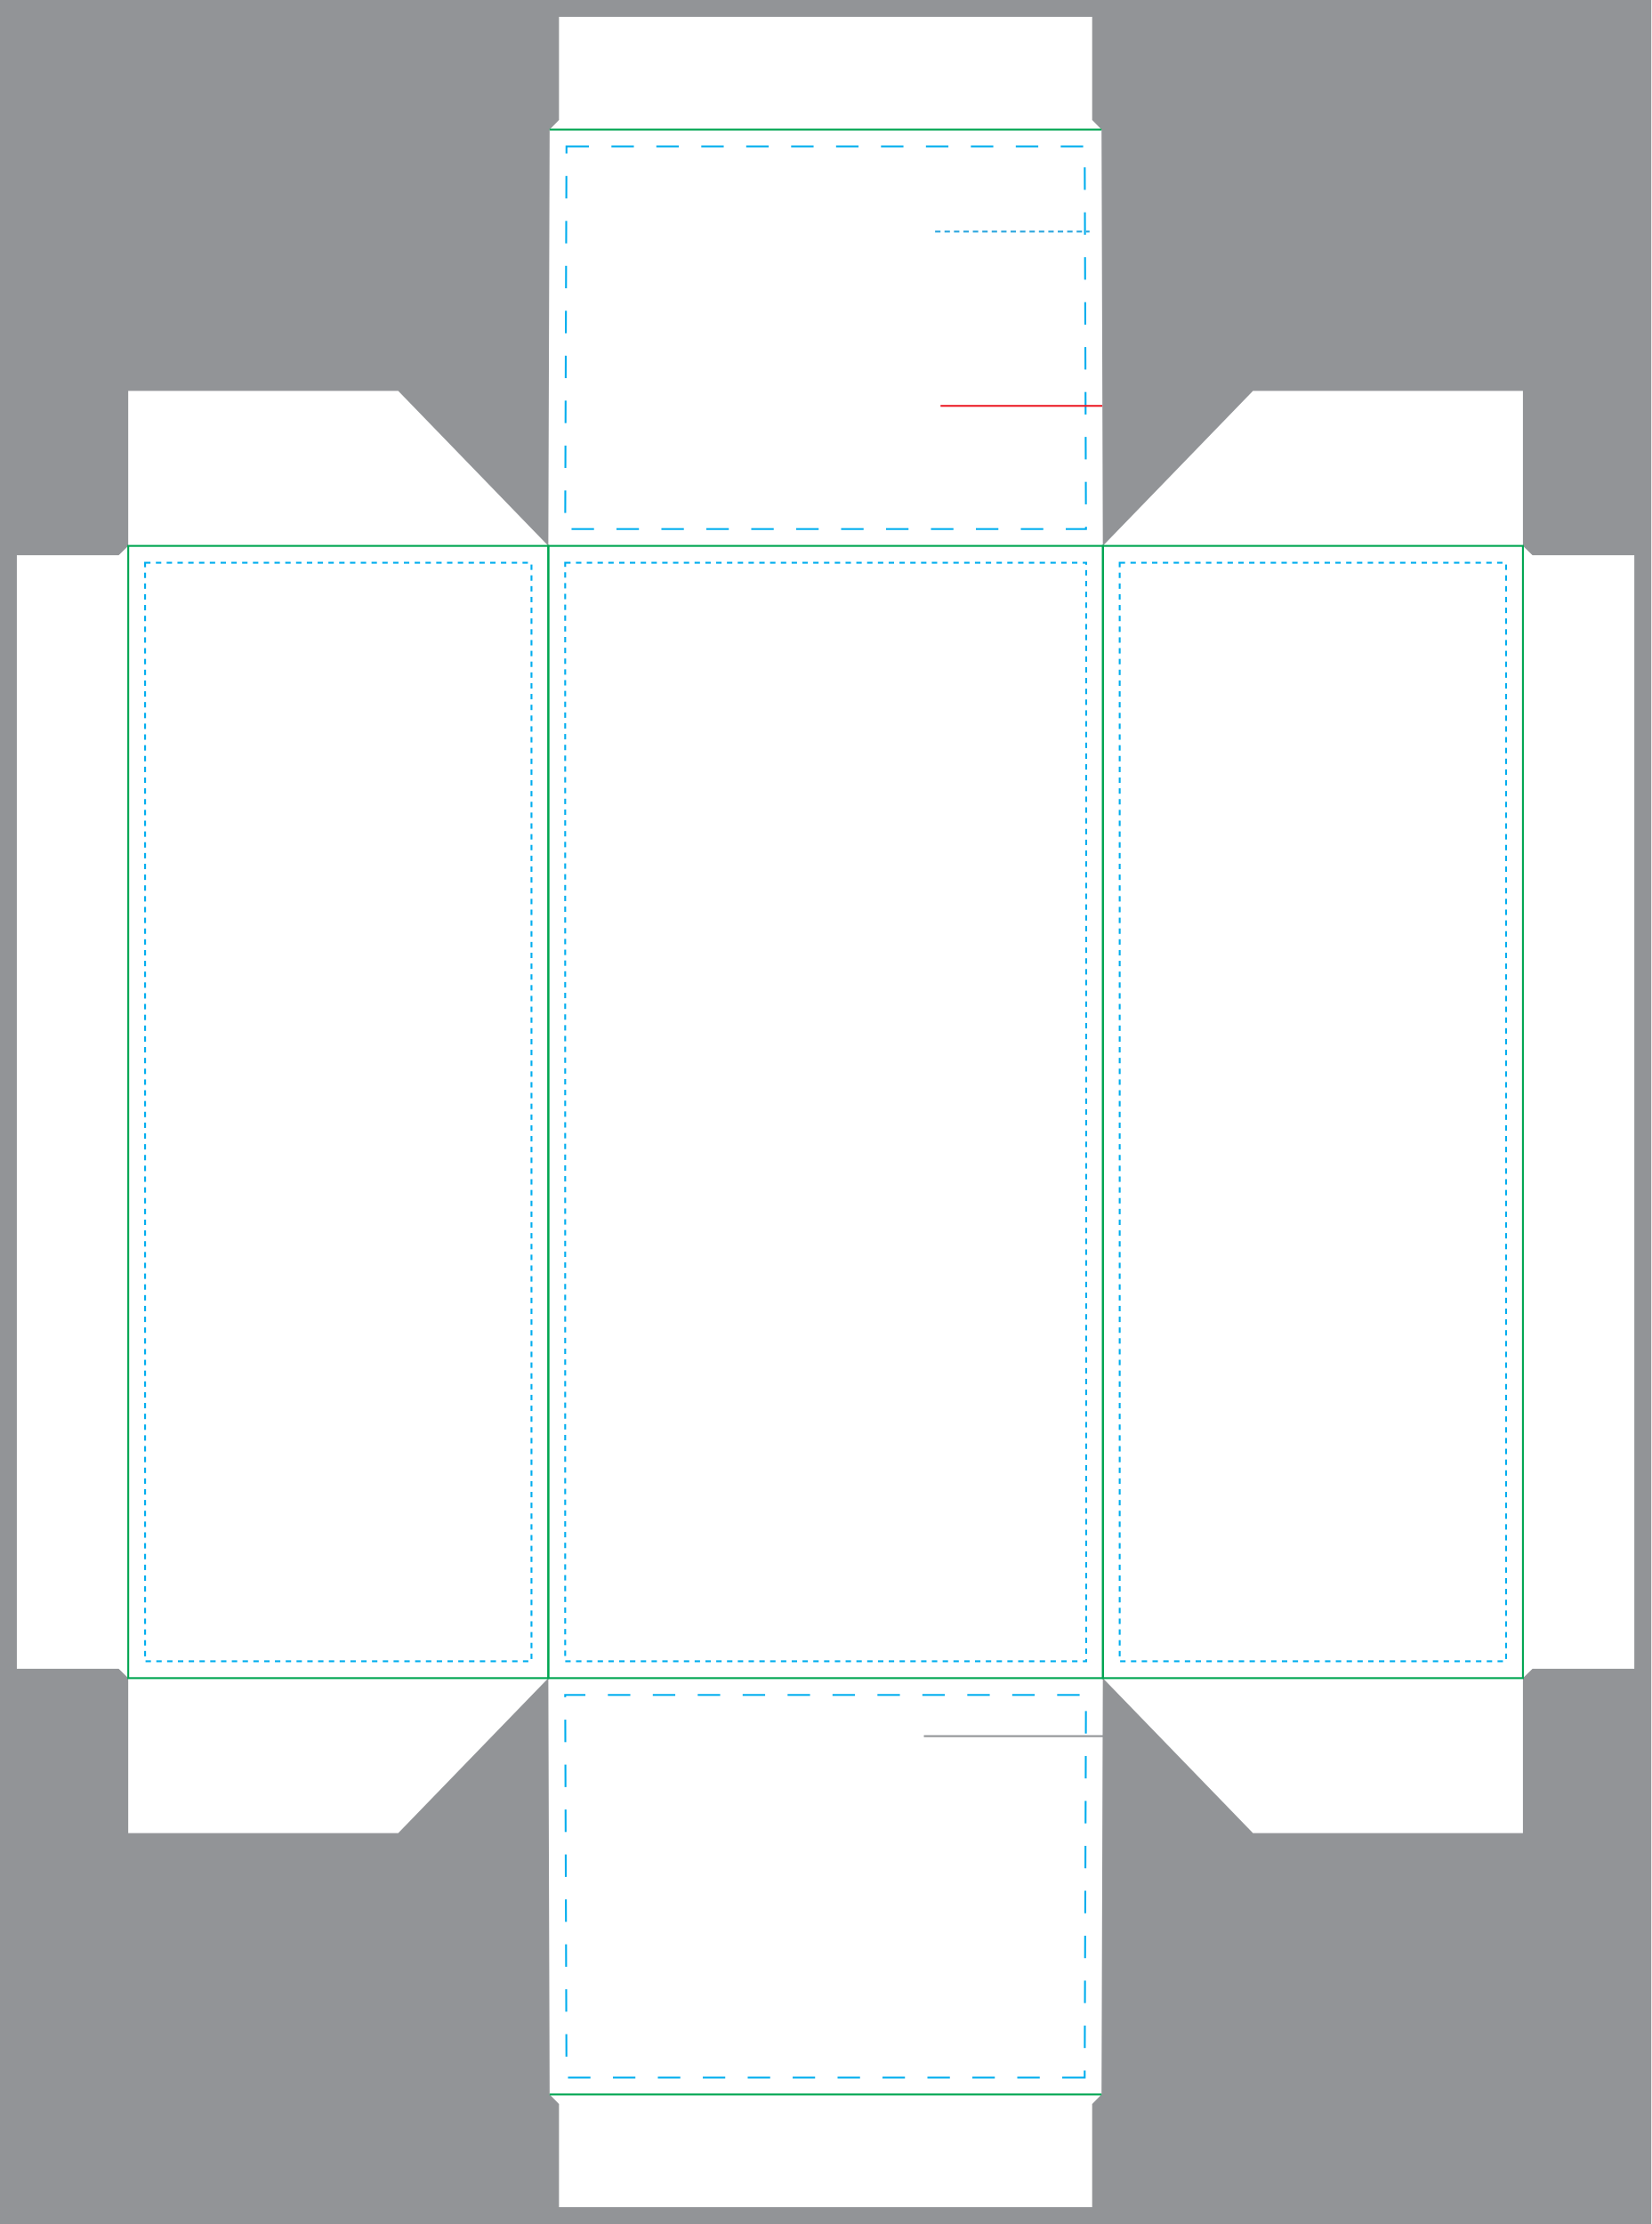
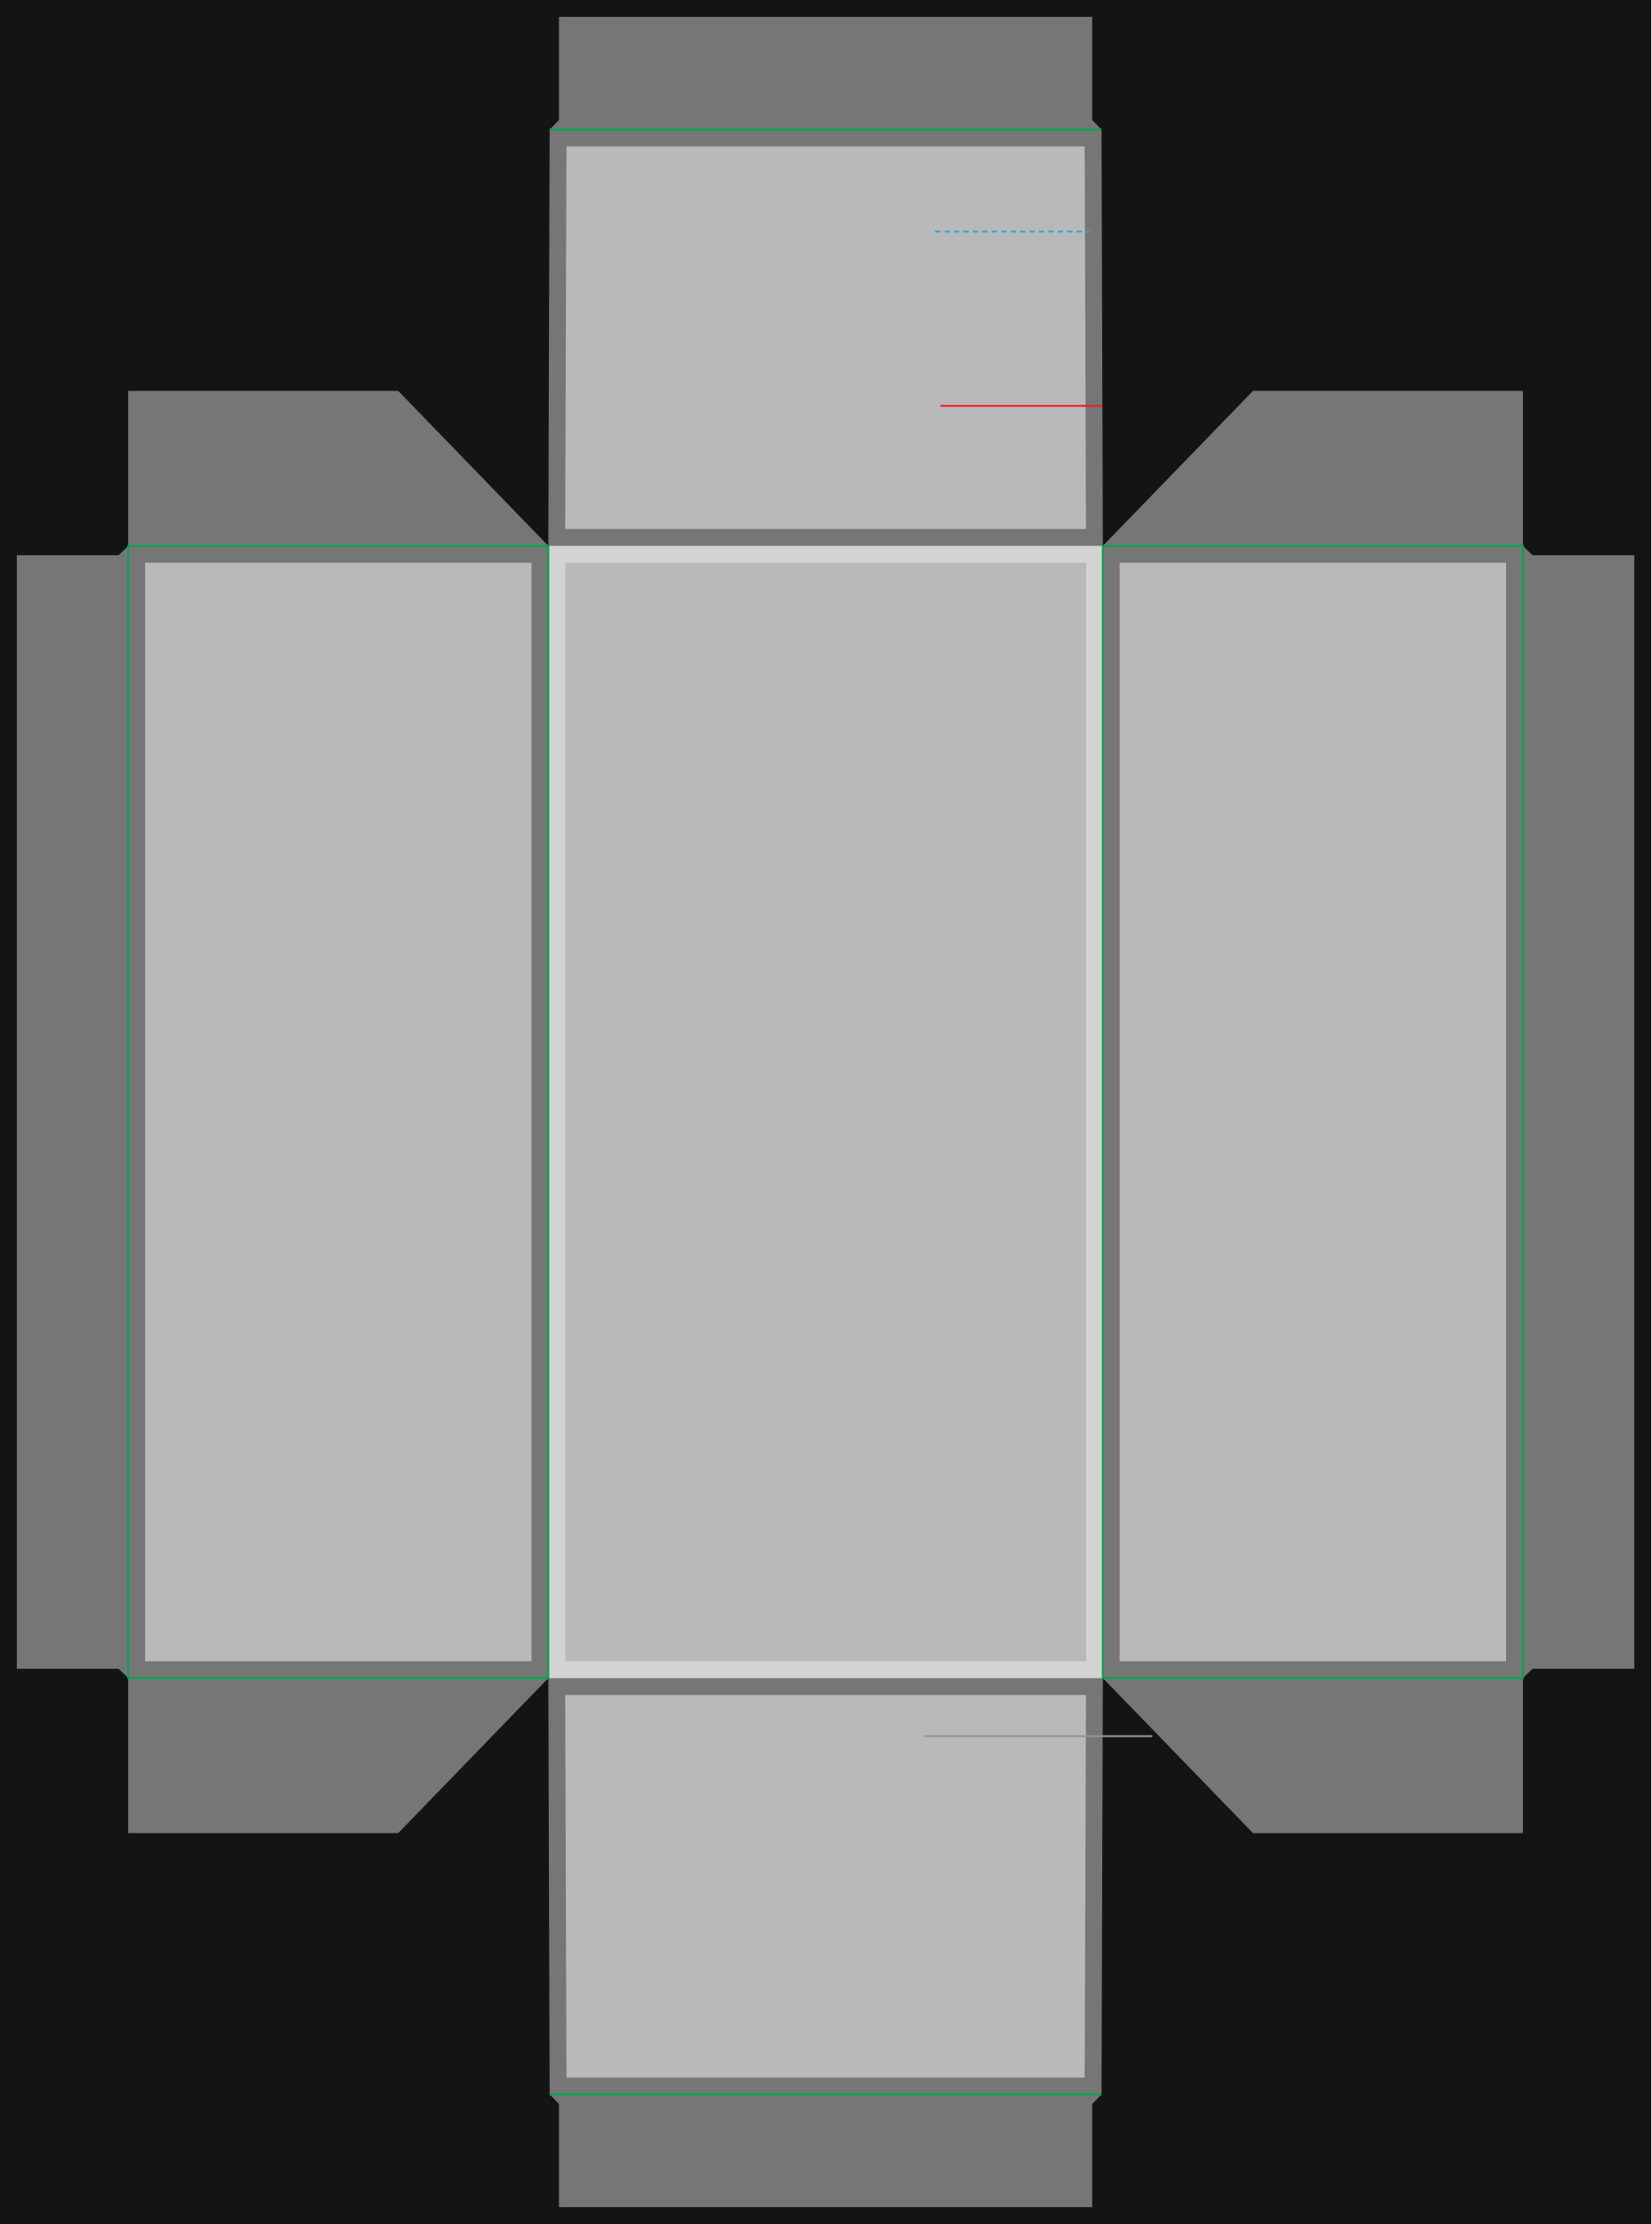
<svg xmlns="http://www.w3.org/2000/svg" version="1.1" id="Layer_1" x="0px" y="0px" viewBox="0 0 3675 4950" style="enable-background:new 0 0 882 1188;" xml:space="preserve" width="3675" height="4950">
-   <g transform="translate(0, 0) scale(1)">
+   <defs id="defs1">
    <defs id="defs126">
	

	
	
	
	

	
	
	
	
	

	
	
	
	
	

		
		
		
		
		
		
		
		
		
		
	
		
		
		
		
		
		
		
		
		
		
		
		
		
		
		
		
		
		
		
		
		
		
		
		
		
		
		
		
		
		
		
		
		
		
		
		
		
		
		
		
		
		
		
		
		
		
		
		
		
		
		
		
		
		
		
		
		
		
		
		
		
		
		
		
		
		
		
		
		
		
		
		
			
		
		
		
		
		
		
		
		
		
		
		
		
		
		
		
		
		
		
		
		
		
		
		
		
		
		
		
		
		
		
		
		
		
		
		
		
		
		
		
		
		
		
		
		
		
		
		
		
		
		
		
		
		
	
		
		
		
		
		
		
	
		
		
		
		
		
	
		
		
		
		
		
		
		
		
		
	
		
	
		
		
	</defs>
    <style type="text/css" id="style1">
	.st0{fill:#929497;}
	.st1{fill:#FFFFFF;stroke:#EA2227;stroke-miterlimit:10;}
	.st2{fill:none;stroke:#00ADEE;stroke-miterlimit:10;stroke-dasharray:12;}
	.st3{fill:none;stroke:#00A551;stroke-miterlimit:10;}
	.st4{fill:none;stroke:#929497;}
	.st5{fill:#231F20;}
	.st6{font-family:'Arial-Black';}
	.st7{font-size:11.474px;}
	.st8{font-family:'Arial-BoldMT';}
	.st9{font-size:9.561px;}
	.st10{fill:#EC1E28;}
	.st11{fill:none;stroke:#EC1E28;}
	.st12{fill:#2BA6DE;}
	.st13{fill:none;stroke:#2BA6DE;stroke-dasharray:12,9;}
	.st14{fill:#D0D2D3;}
	.st15{font-size:16.349px;}
	.st16{font-size:12.727px;}
	.st17{fill-rule:evenodd;clip-rule:evenodd;}
	.st18{fill-rule:evenodd;clip-rule:evenodd;fill:#B7D333;}
	.st19{fill-rule:evenodd;clip-rule:evenodd;fill:#FFFFFF;}
	.st20{fill-rule:evenodd;clip-rule:evenodd;fill:#4C4849;}
	.st21{fill:#4C4849;}
	.st22{fill:#FFFFFF;}
</style>
-     <rect class="st0" width="3675" height="4950" id="rect1" x="-1.47e-05" y="-1.98e-05" style="stroke-width:4.167" />
-     <polyline class="st1" points="298.6,64.1 293.6,69.2 292.9,291.6 212.7,208.8 68.5,208.8 68.5,291.6 63.4,296.6 9,296.6 9,891.4    63.4,891.4 68.5,896.4 68.5,979.2 212.7,979.2 292.9,896.4 293.6,1118.8 298.6,1123.9 298.6,1179 583.4,1179 583.4,1123.9    588.4,1118.8 589.1,896.4 669.3,979.2 813.5,979.2 813.5,896.4 818.6,891.4 873,891.4 873,296.6 818.6,296.6 813.5,291.6    813.5,208.8 669.3,208.8 589.1,291.6 588.4,69.2 583.4,64.1 583.4,9 298.6,9 298.6,64.1  " id="clipping" transform="matrix(4.166667,0,0,4.166667,-1.47e-5,-1.98e-5)" style="stroke:none" />
-     <polygon class="st2" points="579.4,1109.8 302.6,1109.8 301.9,905.4 580.1,905.4 " id="polygon1" transform="matrix(4.166667,0,0,4.166667,-1.47e-5,-1.98e-5)" />
-     <rect x="322.917" y="1252.5" class="st2" width="860" height="2445" id="rect2" style="stroke-width:4.167" />
-     <rect x="2492.083" y="1252.5" class="st2" width="860" height="2445" id="rect3" style="stroke-width:4.167" />
-     <rect x="1257.917" y="1252.5" class="st2" width="1159.583" height="2445" id="rect4" style="stroke-width:4.167" />
-     <polygon class="st2" points="302.6,78.2 579.4,78.2 580.1,282.6 301.9,282.6 " id="polygon4" transform="matrix(4.166667,0,0,4.166667,-1.47e-5,-1.98e-5)" />
-     <rect x="285.417" y="1215" class="st3" width="935" height="2520" id="rect5" style="stroke-width:4.167" />
-     <rect x="2454.583" y="1215" class="st3" width="935" height="2520" id="rect6" style="stroke-width:4.167" />
-     <rect x="1220.417" y="1215" class="st3" width="1234.583" height="2520" id="rect7" style="stroke-width:4.167" />
-     <line class="st3" x1="1223.333" y1="4661.667" x2="2451.667" y2="4661.667" id="line7" style="stroke-width:4.167" />
-     <line class="st3" x1="1223.333" y1="288.333" x2="2451.667" y2="288.333" id="line8" style="stroke-width:4.167" />
-     <line class="st4" x1="2056.25" y1="3864.167" x2="2564.583" y2="3864.167" id="line9" style="stroke-width:4.167" />
-     <line class="st11" x1="2093.333" y1="903.333" x2="2453.333" y2="903.333" id="line11" style="stroke-width:4.167" />
-     <line class="st13" x1="2081.25" y1="515.417" x2="2425" y2="515.417" id="line12" style="stroke-width:4.167" />
-     <polygon class="st21" points="" id="polygon75" transform="matrix(4.166667,0,0,4.166667,-1.47e-5,-1.98e-5)" />
-     <polygon class="st22" points="" id="polygon117" transform="matrix(4.166667,0,0,4.166667,-1.47e-5,-1.98e-5)" />
-   </g>
+   </defs>
+   <rect class="st0" width="3675" height="4950" id="rect1" x="-1.47e-05" y="-1.98e-05" style="stroke-width:4.167;fill:#131414;fill-opacity:1" />
+   <path id="clipping" style="fill:#767676;stroke-miterlimit:10;stroke:none" class="st1" transform="matrix(4.166667,0,0,4.166667,-1.47e-5,-1.98e-5)" d="m 298.6,64.1 -5,5.1 -0.7,222.4 -80.2,-82.8 H 68.5 v 82.8 l -5.1,5 H 9 v 594.8 h 54.4 l 5.1,5 v 82.8 h 144.2 l 80.2,-82.8 0.7,222.4 5,5.1 v 55.1 h 284.8 v -55.1 l 5,-5.1 0.7,-222.4 80.2,82.8 h 144.2 v -82.8 l 5.1,-5 H 873 V 296.6 h -54.4 l -5.1,-5 V 208.8 H 669.3 l -80.2,82.8 -0.7,-222.4 -5,-5.1 V 9 H 298.6 v 55.1" />
+   <rect x="1220.417" y="1215" class="st3" width="1234.583" height="2520" id="actualSize" style="stroke-width:4.167;fill:#d3d3d3;fill-opacity:1;stroke:none" />
+   <polygon class="st2" points="301.9,905.4 580.1,905.4 579.4,1109.8 302.6,1109.8 " id="polygon1" transform="matrix(4.166667,0,0,4.166667,-1.47e-5,-1.98e-5)" style="fill:#b9b9b9;fill-opacity:1;stroke:none" />
+   <path id="rect2" style="fill:#b9b9b9;stroke:none;stroke-width:4.167;stroke-miterlimit:10;stroke-dasharray:12;fill-opacity:1" class="st2" d="m 322.917,1252.5 h 860 v 2445 H 322.917 Z" />
+   <rect x="2492.083" y="1252.5" class="st2" width="860" height="2445" id="rect3" style="stroke-width:4.167;stroke:none;fill:#b9b9b9;fill-opacity:1" />
+   <path id="rect4" style="fill:#b9b9b9;stroke:none;stroke-width:4.167;stroke-miterlimit:10;stroke-dasharray:12;fill-opacity:1" class="st2" d="m 1257.917,1252.5 h 1159.583 v 2445 H 1257.917 Z" />
+   <path id="polygon4" class="st2" transform="matrix(4.166667,0,0,4.166667,-1.47e-5,-1.98e-5)" style="fill:#b9b9b9;stroke:none;stroke-miterlimit:10;stroke-dasharray:12;fill-opacity:1" d="M 580.1,282.6 H 301.9 l 0.7,-204.4 h 276.8 z" />
+   <rect x="285.417" y="1215" class="st3" width="935" height="2520" id="rect5" style="stroke-width:4.167" />
+   <rect x="2454.583" y="1215" class="st3" width="935" height="2520" id="rect6" style="stroke-width:4.167" />
+   <line class="st3" x1="1223.333" y1="4661.667" x2="2451.667" y2="4661.667" id="line7" style="stroke-width:4.167" />
+   <line class="st3" x1="1223.333" y1="288.333" x2="2451.667" y2="288.333" id="line8" style="stroke-width:4.167" />
+   <line class="st4" x1="2056.25" y1="3864.167" x2="2564.583" y2="3864.167" id="line9" style="stroke-width:4.167" />
+   <line class="st11" x1="2093.333" y1="903.333" x2="2453.333" y2="903.333" id="line11" style="stroke-width:4.167" />
+   <line class="st13" x1="2081.25" y1="515.417" x2="2425" y2="515.417" id="line12" style="stroke-width:4.167" />
+   <polygon class="st21" points="" id="polygon75" transform="matrix(4.166667,0,0,4.166667,-1.47e-5,-1.98e-5)" />
+   <polygon class="st22" points="" id="polygon117" transform="matrix(4.166667,0,0,4.166667,-1.47e-5,-1.98e-5)" />
</svg>
